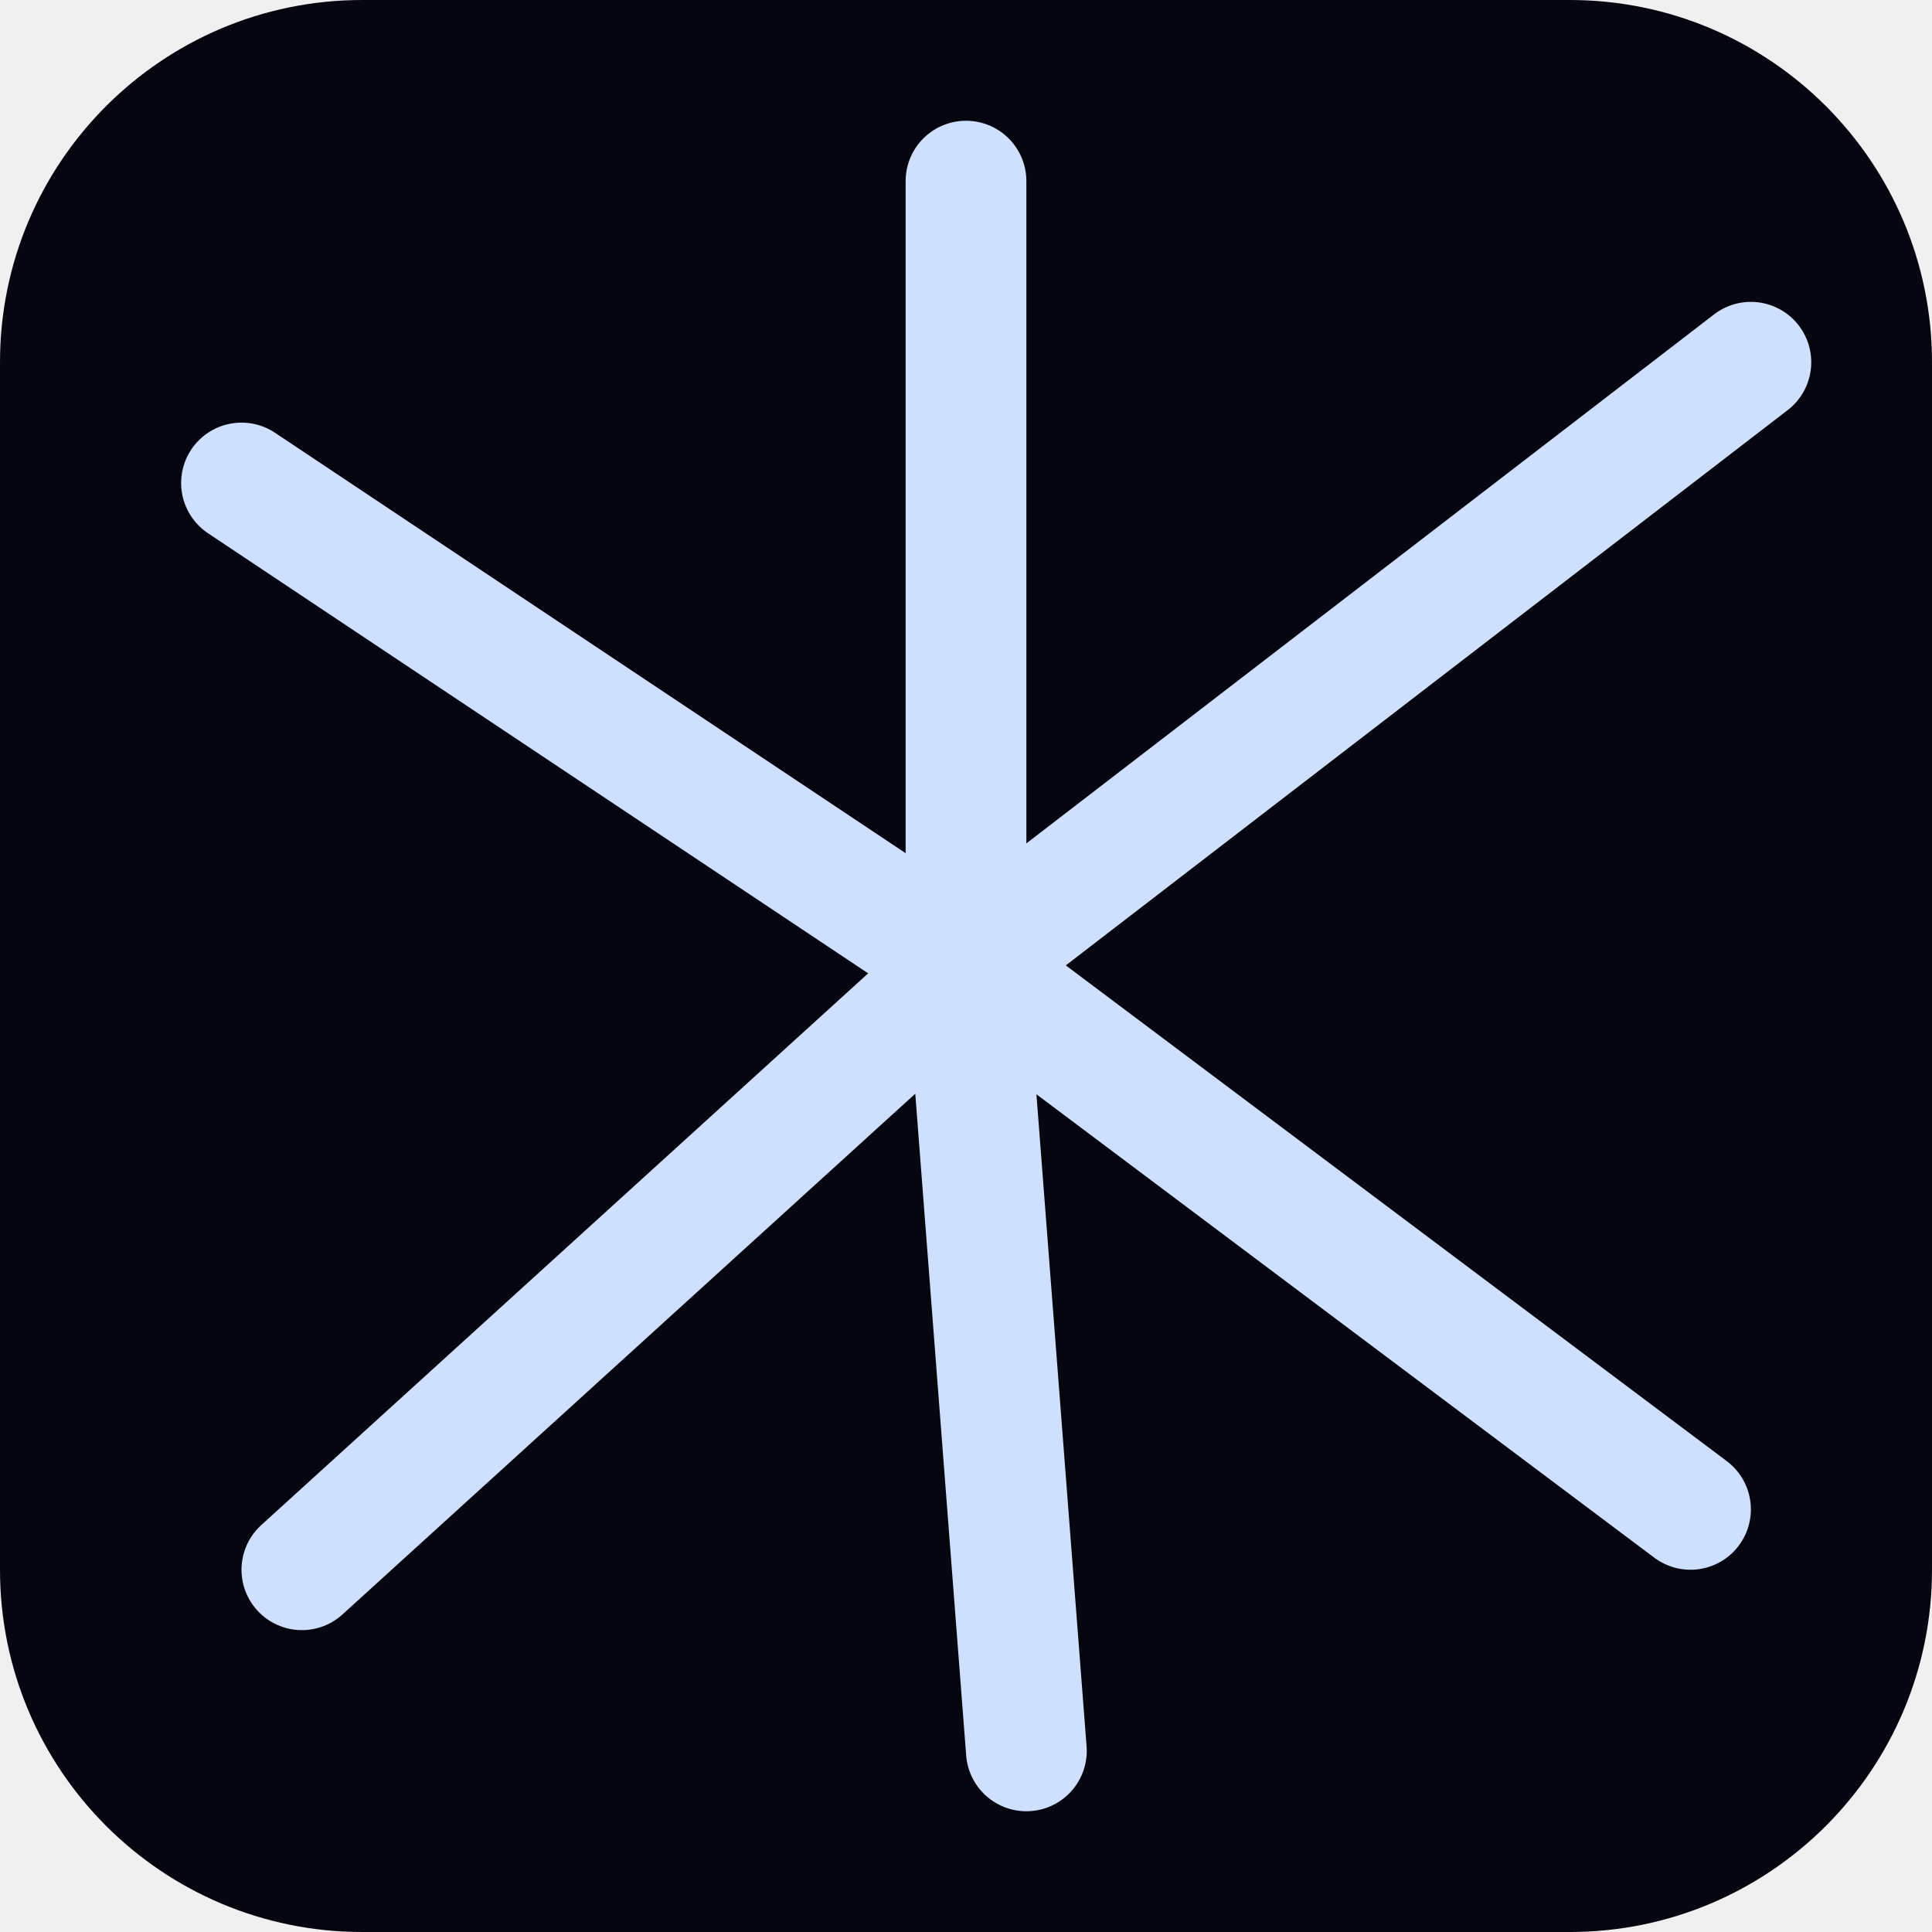
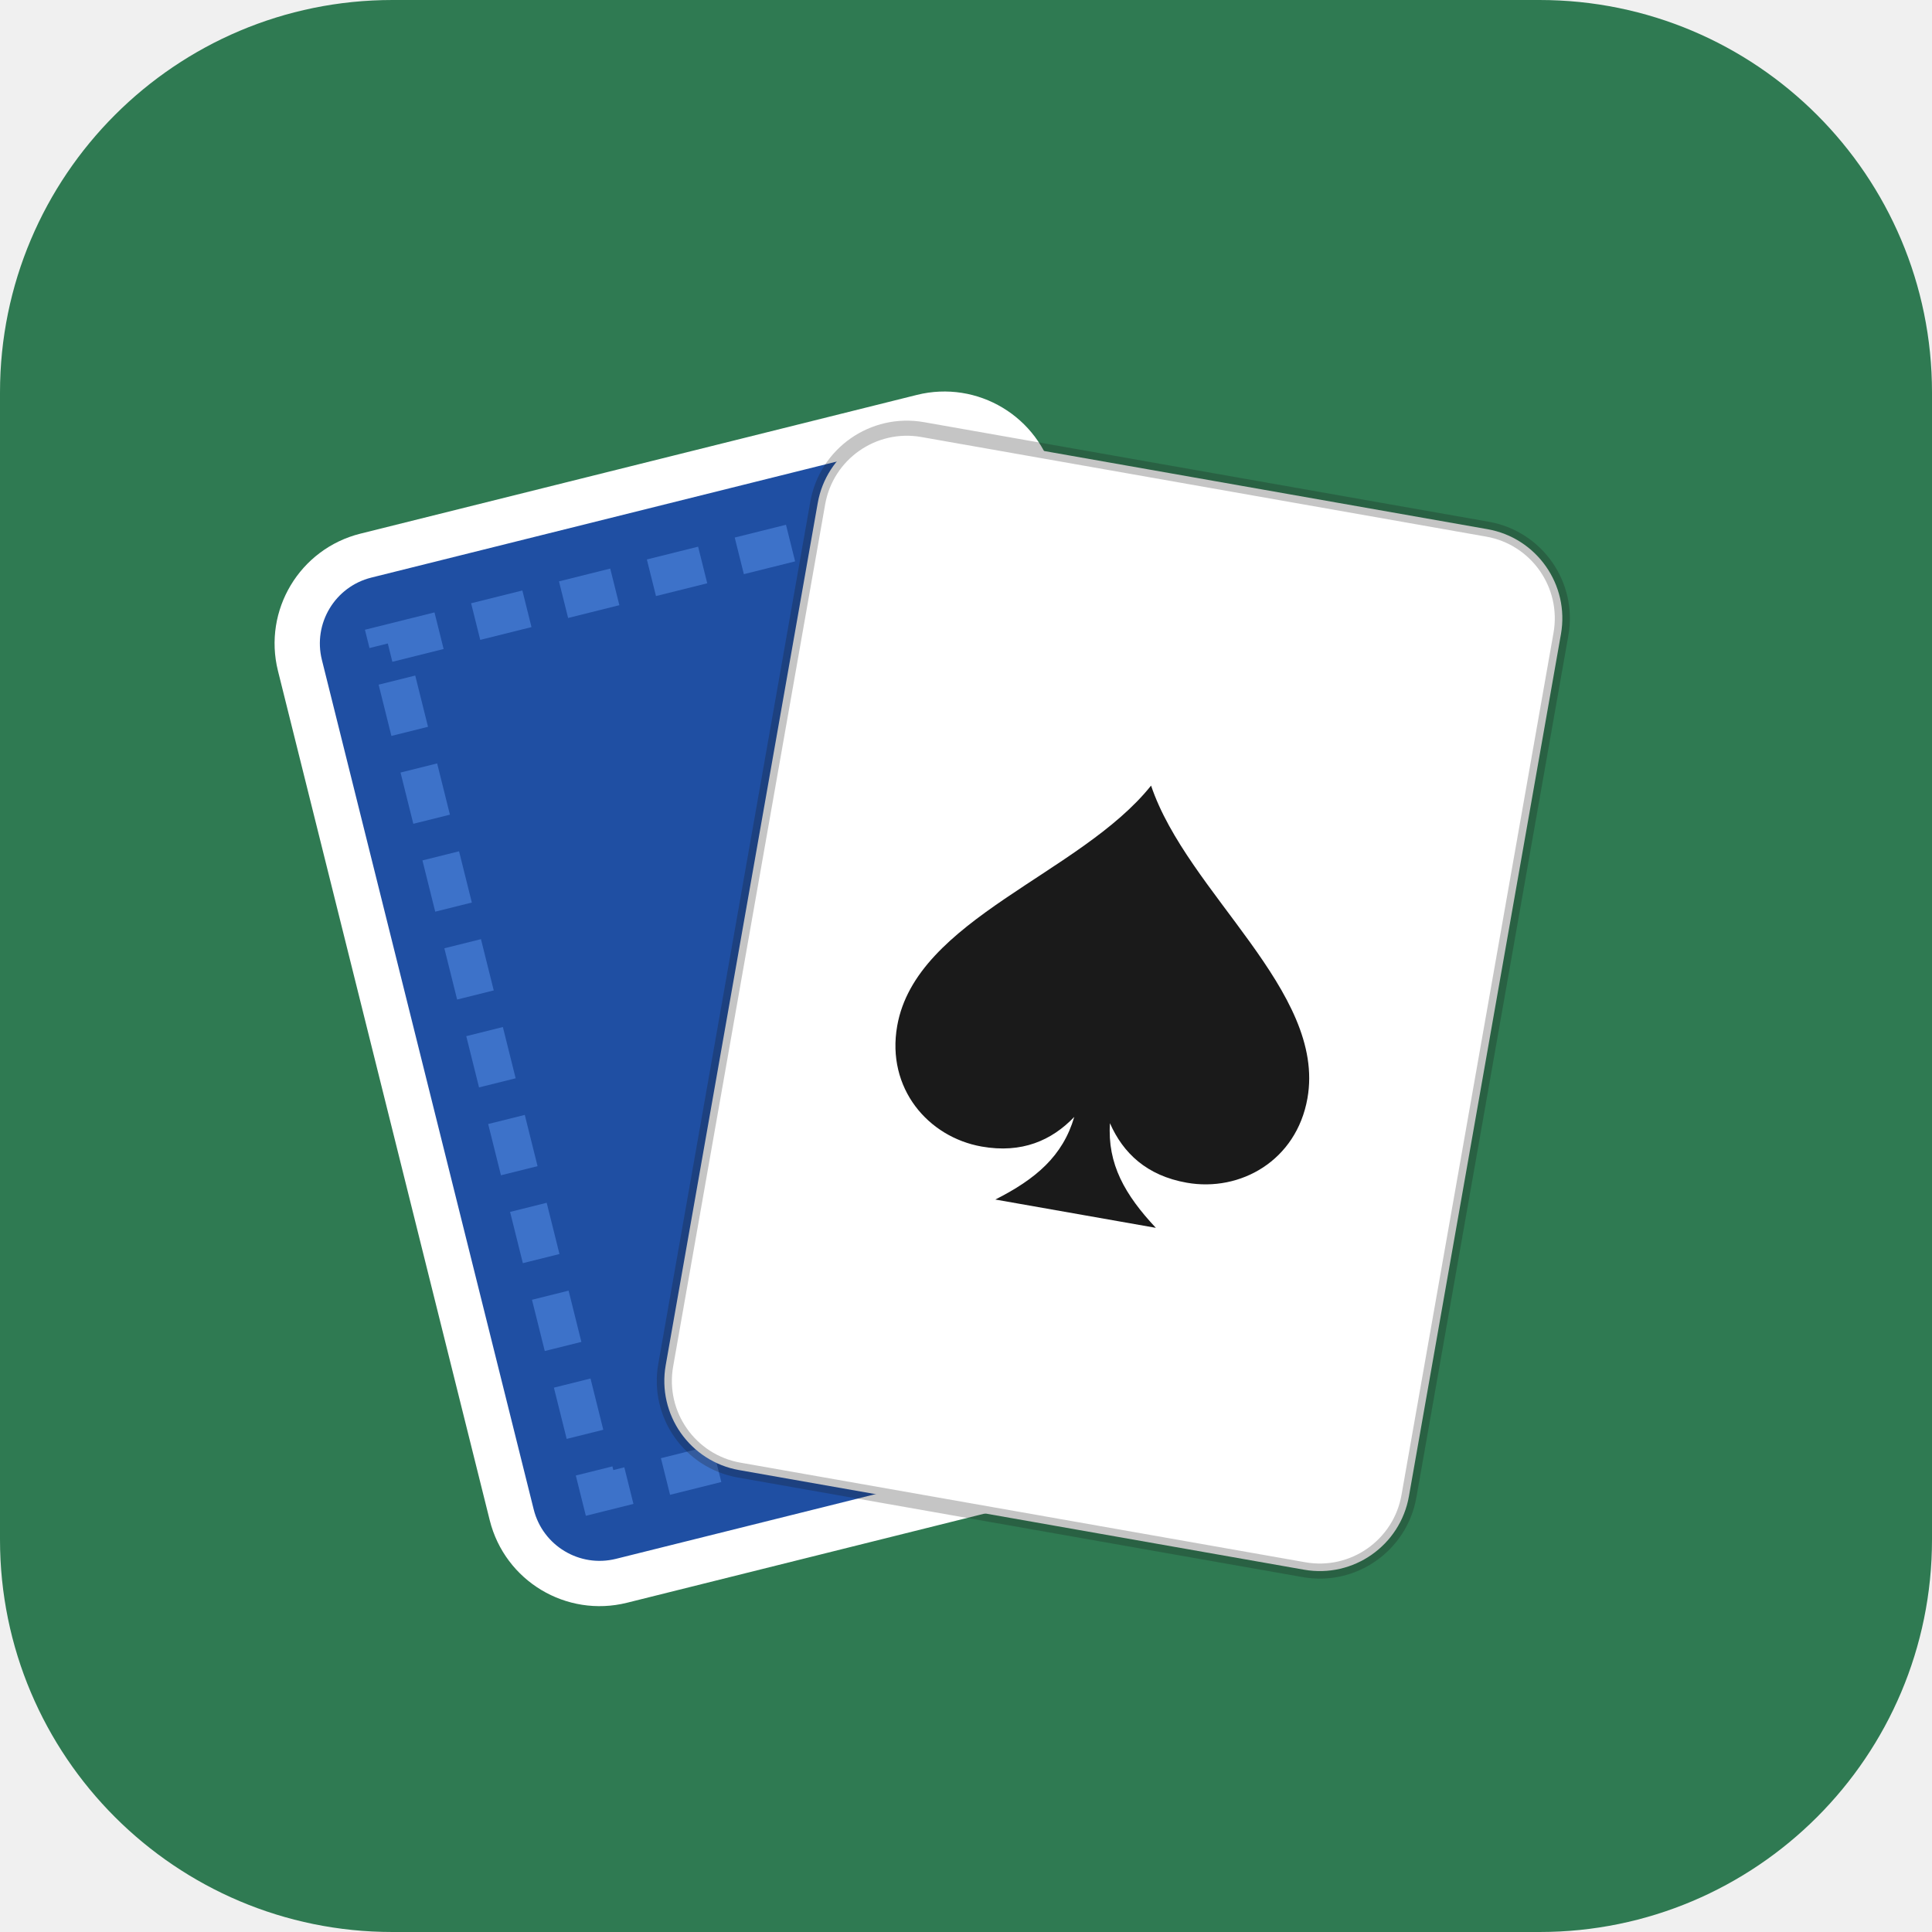
- <svg xmlns="http://www.w3.org/2000/svg" viewBox="0 0 32 32">
-   <rect width="32" height="32" rx="6" fill="#05060f" />
-   <g stroke="#cfe0ff" stroke-linecap="round" stroke-width="2">
-     <path d="M16 16 L29 6" />
-     <path d="M16 16 L28 25" />
-     <path d="M16 16 L4 8" />
-     <path d="M16 16 L5 26" />
-     <path d="M16 16 L16 3" />
-     <path d="M16 16 L17 29" />
+ <svg xmlns="http://www.w3.org/2000/svg" viewBox="0 0 512 512">
+   <rect width="512" height="512" rx="104" fill="#2f7a52" />
+   <g transform="rotate(-14 256 256)">
+     <rect x="104" y="112" width="200" height="280" rx="24" fill="#1f4fa3" stroke="#ffffff" stroke-width="12" />
+     <path d="M128 136h152v232H128z" fill="none" stroke="#3d72c9" stroke-width="10" stroke-dasharray="14 10" />
+   </g>
+   <g transform="rotate(10 256 256)">
+     <rect x="196" y="118" width="200" height="280" rx="24" fill="#ffffff" stroke="#1a1a1a" stroke-opacity="0.25" stroke-width="4" />
+     <path transform="translate(236 198) scale(1.2)" fill="#1a1a1a" d="M50 2C38 24 4 40 4 64c0 14 11 23 23 23 9 0 15-4 19-10-1 9-6 15-14 21h36c-8-6-13-12-14-21 4 6 10 10 19 10 12 0 23-9 23-23C96 40 62 24 50 2Z" />
  </g>
</svg>
